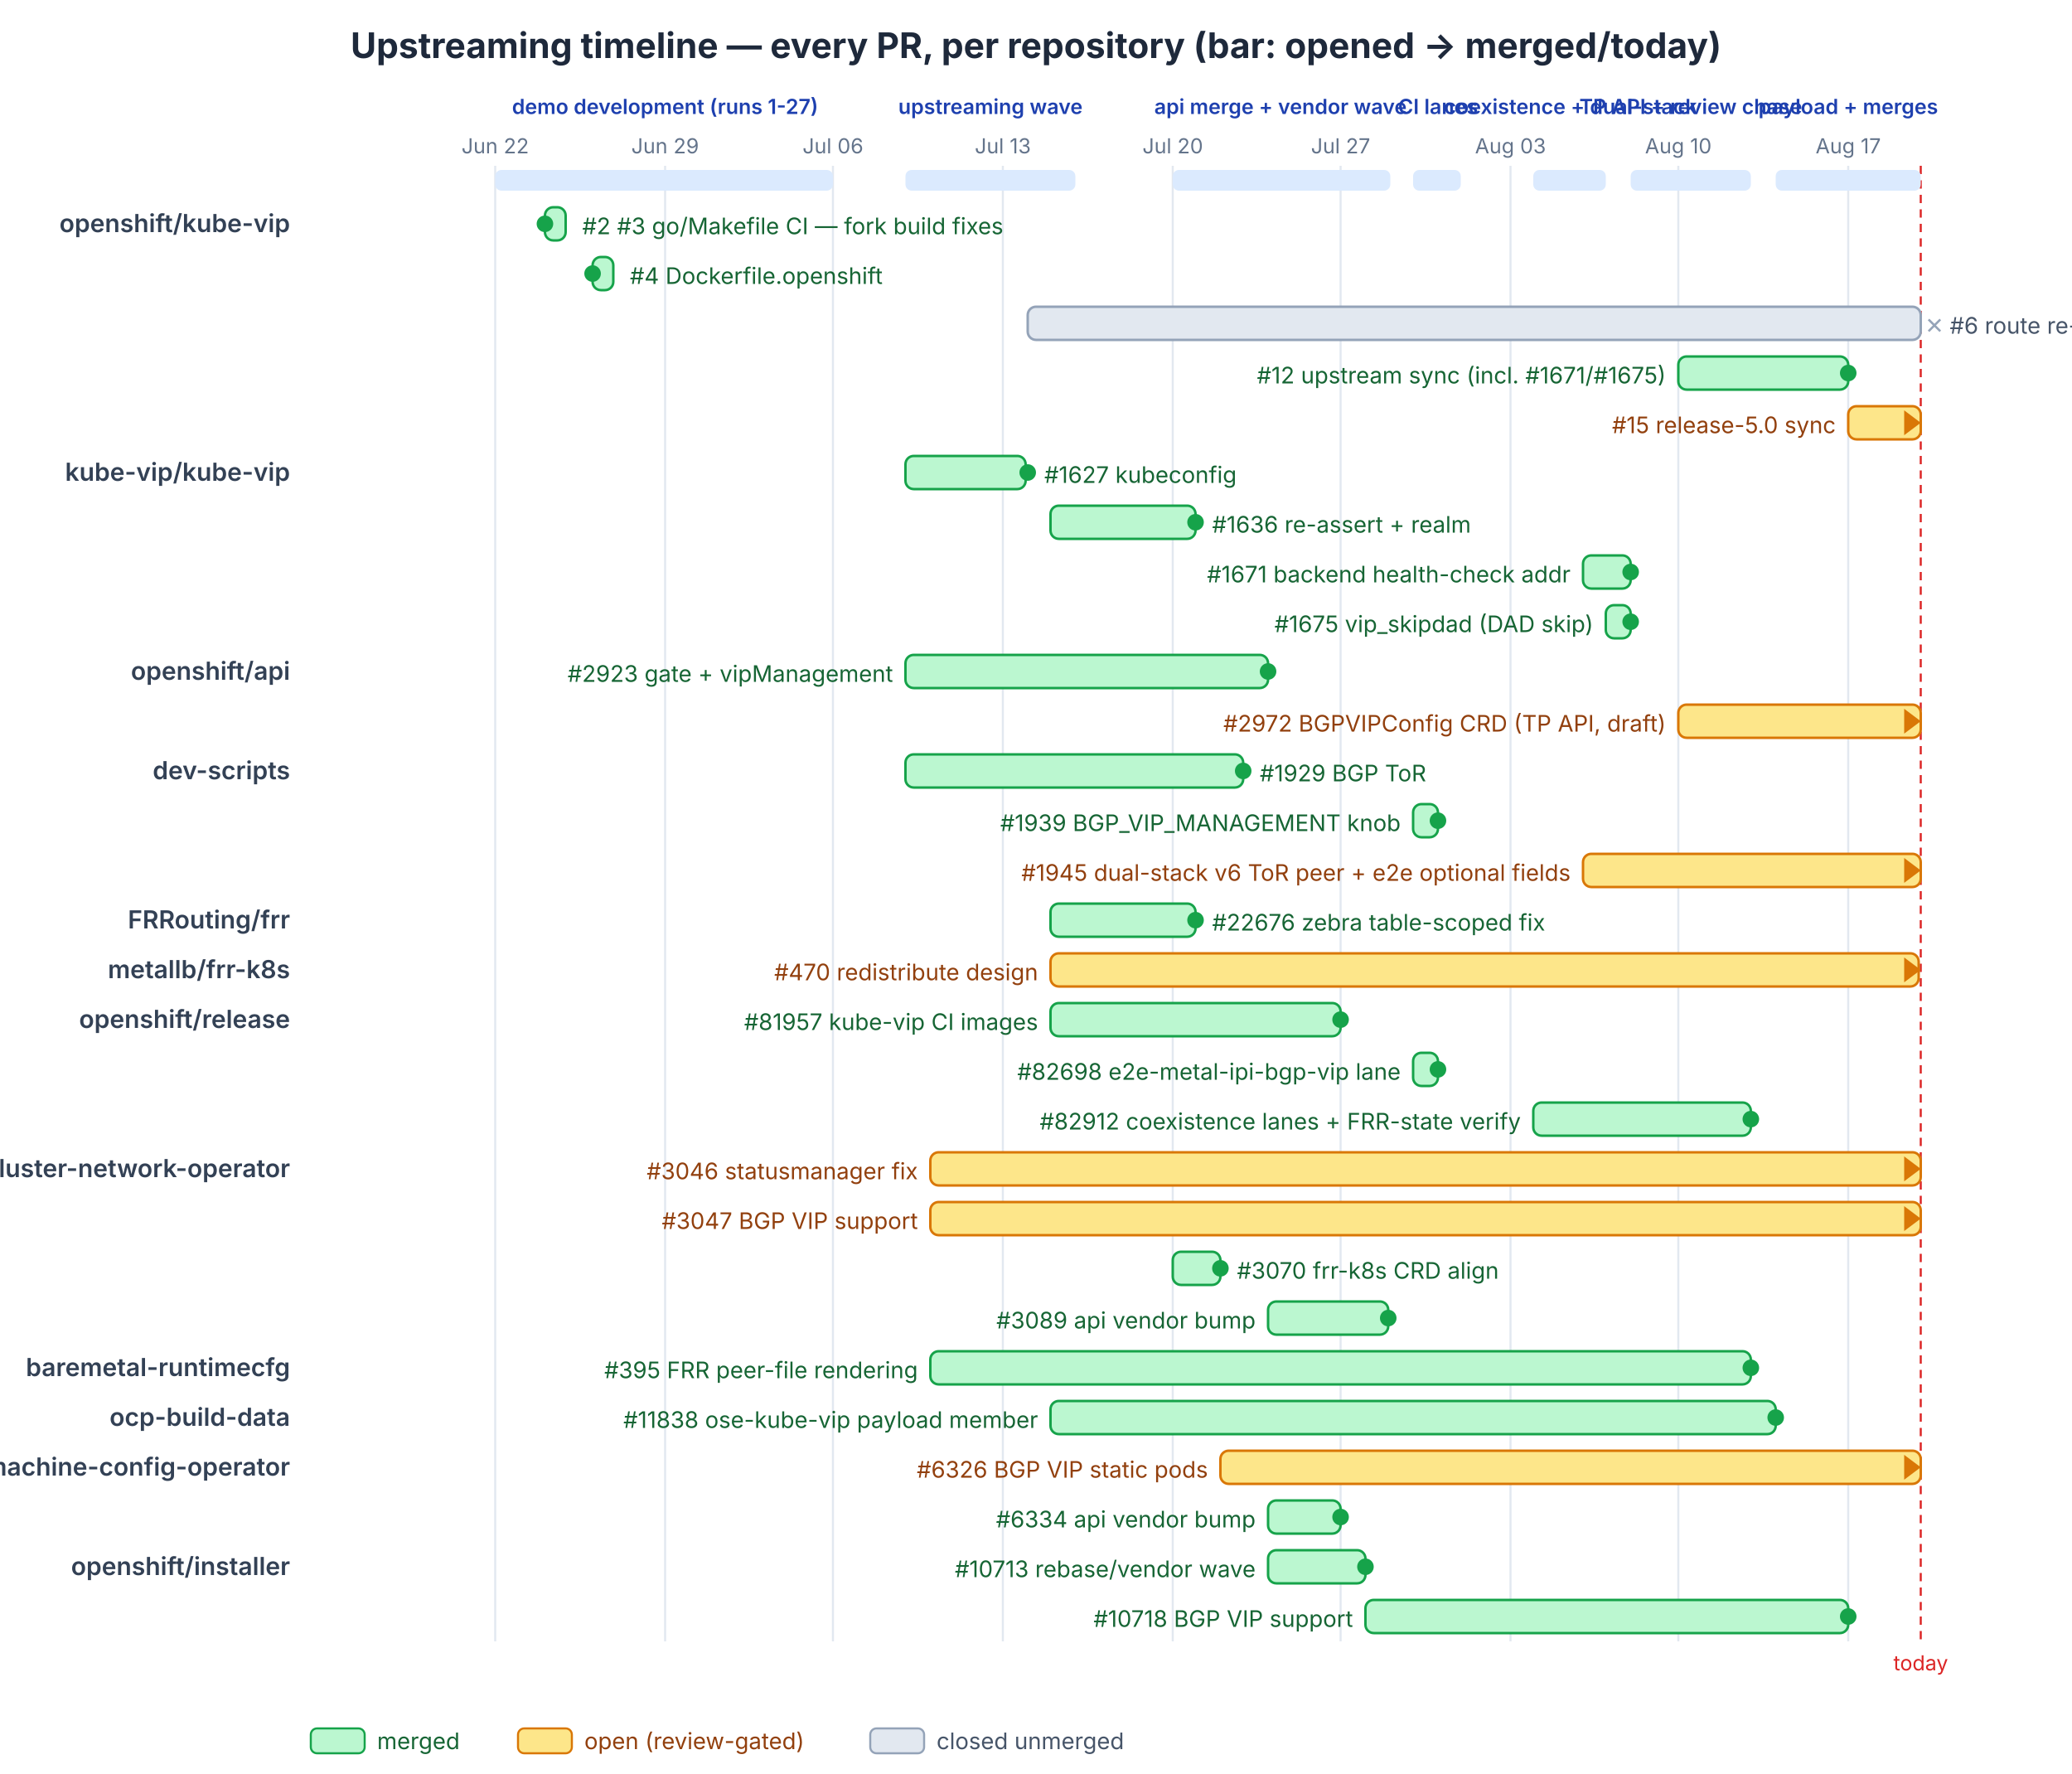
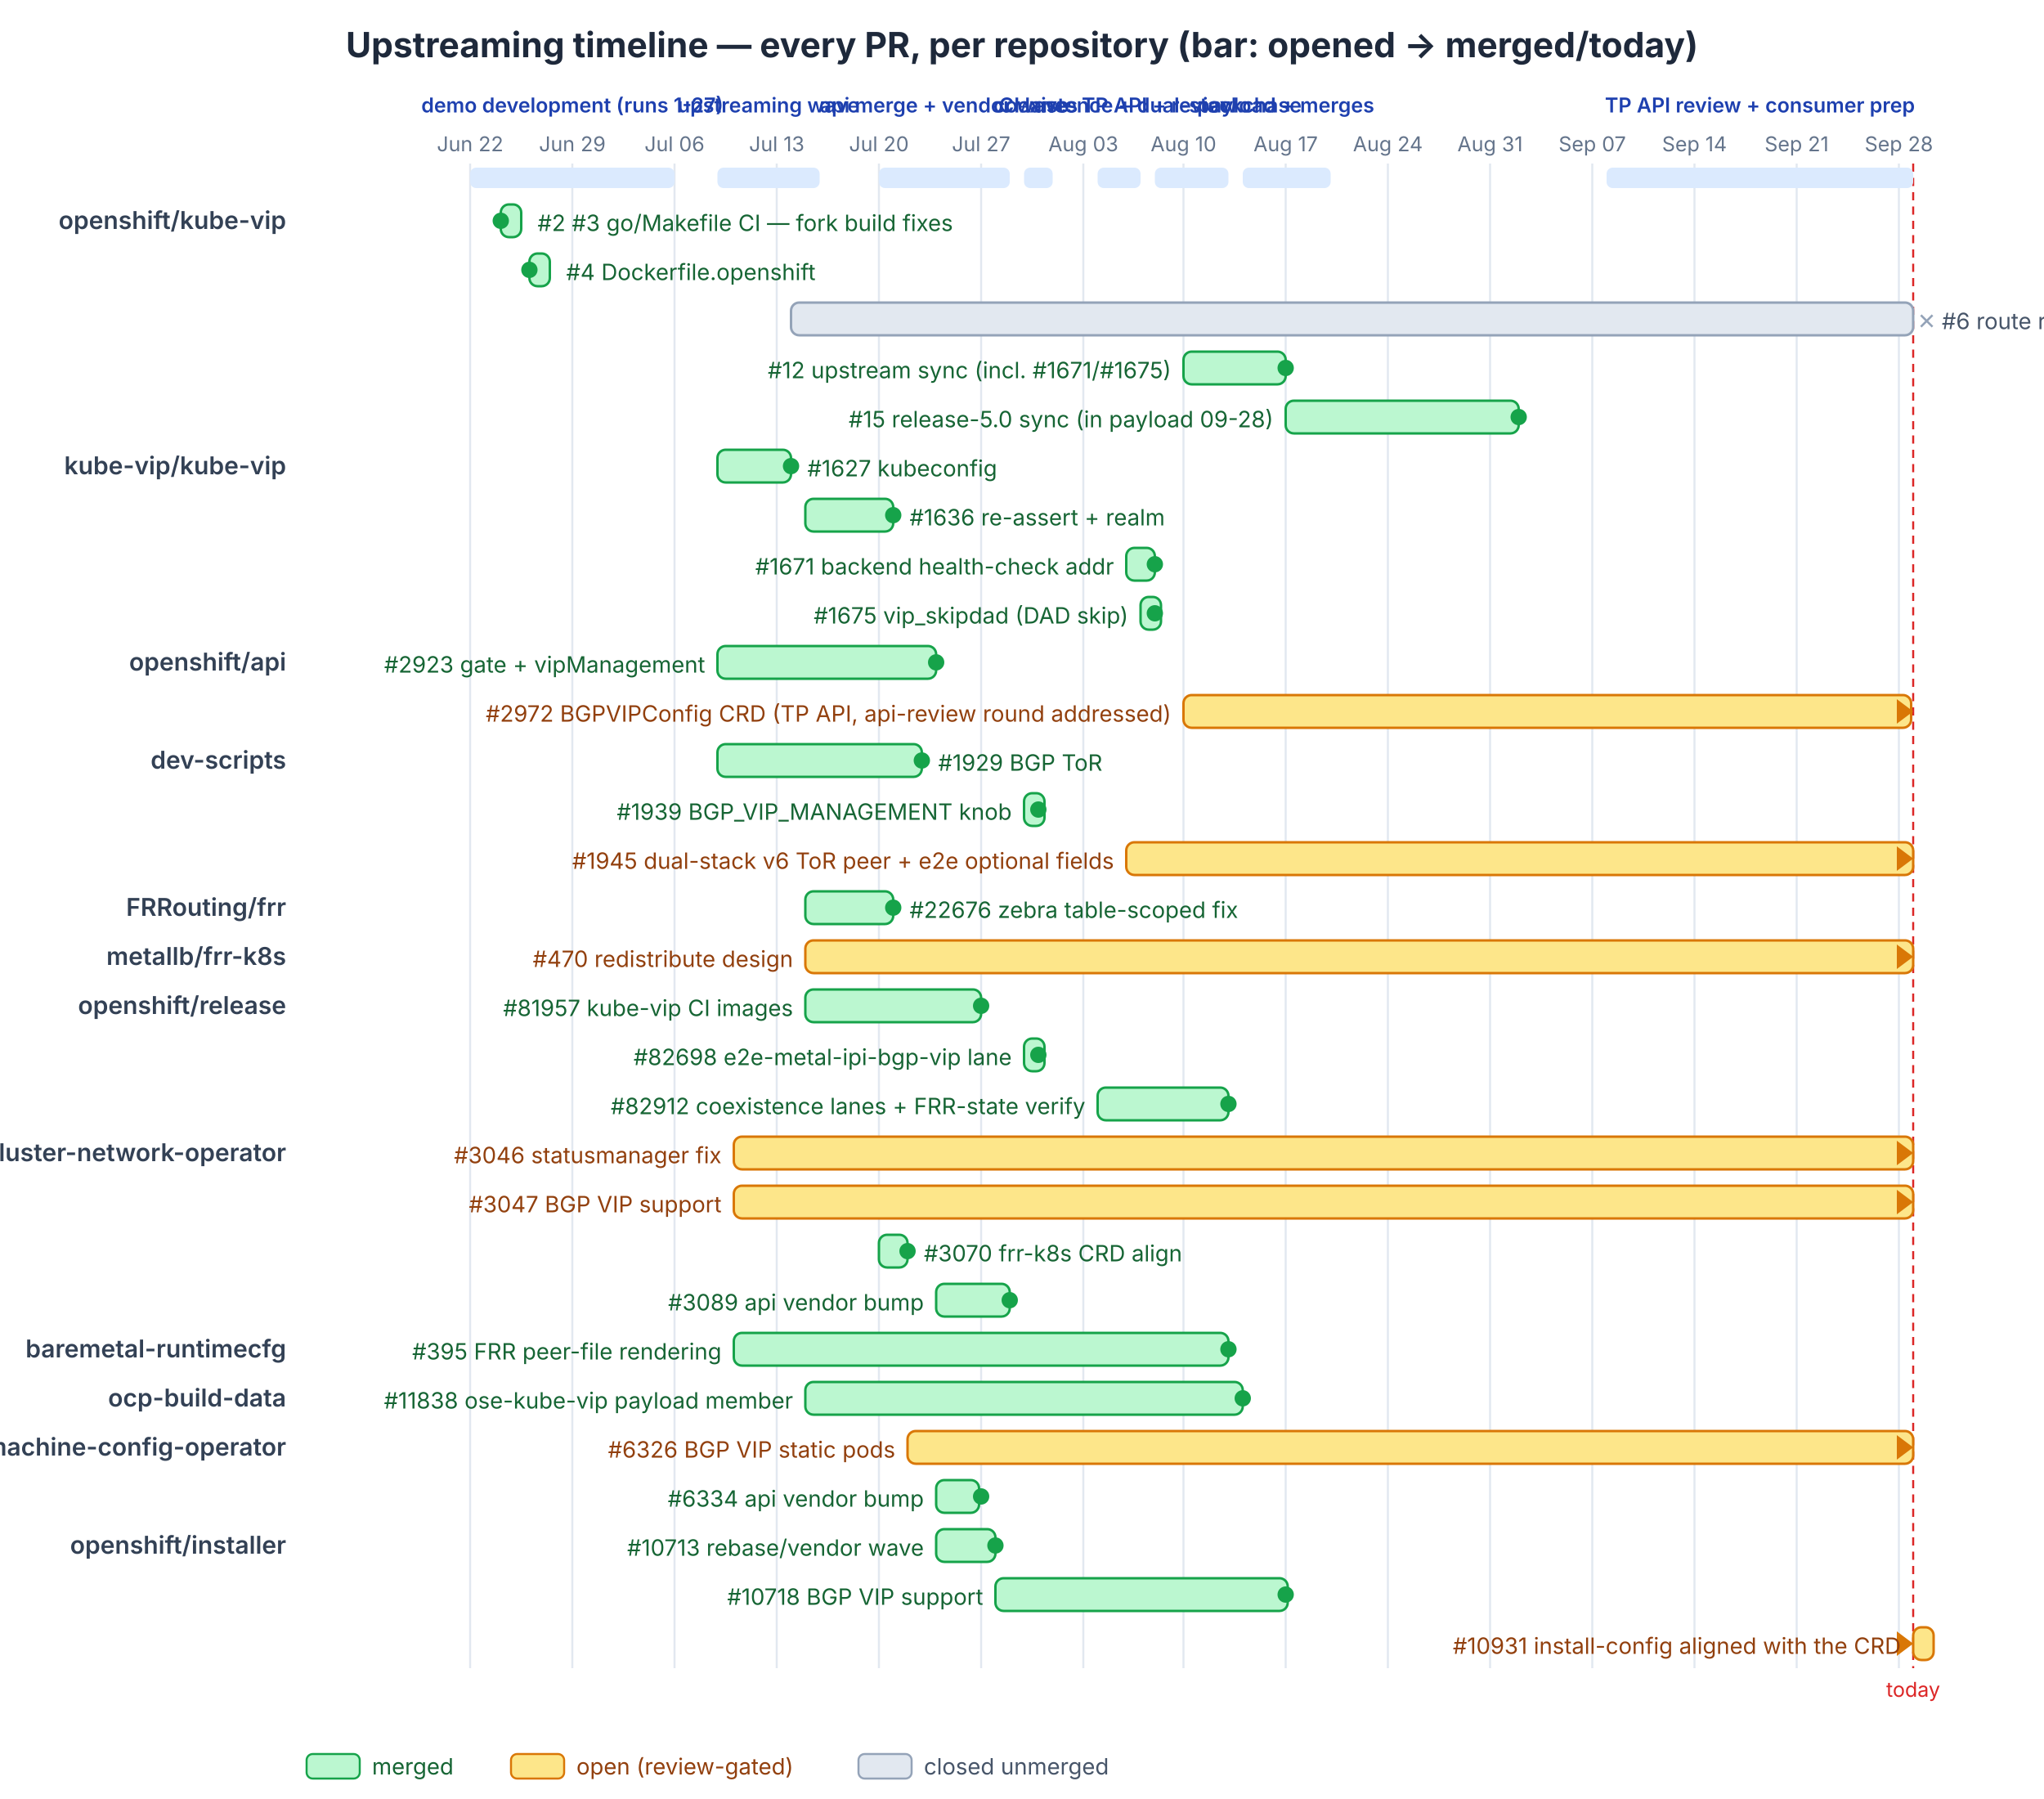
- <svg xmlns="http://www.w3.org/2000/svg" width="1000" height="856" viewBox="0 0 1000 856" font-family="Inter, Helvetica, Arial, sans-serif">
+ <svg xmlns="http://www.w3.org/2000/svg" width="1000" height="880" viewBox="0 0 1000 880" font-family="Inter, Helvetica, Arial, sans-serif">
  <text x="500" y="28" text-anchor="middle" font-size="17" font-weight="700" fill="#1e293b">Upstreaming timeline — every PR, per repository (bar: opened → merged/today)</text>
-   <line x1="239" y1="80" x2="239" y2="792" stroke="#e2e8f0" stroke-width="1" />
-   <text x="239" y="74" text-anchor="middle" font-size="10" fill="#64748b">Jun 22</text>
-   <line x1="321" y1="80" x2="321" y2="792" stroke="#e2e8f0" stroke-width="1" />
-   <text x="321" y="74" text-anchor="middle" font-size="10" fill="#64748b">Jun 29</text>
-   <line x1="402" y1="80" x2="402" y2="792" stroke="#e2e8f0" stroke-width="1" />
-   <text x="402" y="74" text-anchor="middle" font-size="10" fill="#64748b">Jul 06</text>
-   <line x1="484" y1="80" x2="484" y2="792" stroke="#e2e8f0" stroke-width="1" />
-   <text x="484" y="74" text-anchor="middle" font-size="10" fill="#64748b">Jul 13</text>
-   <line x1="566" y1="80" x2="566" y2="792" stroke="#e2e8f0" stroke-width="1" />
-   <text x="566" y="74" text-anchor="middle" font-size="10" fill="#64748b">Jul 20</text>
-   <line x1="647" y1="80" x2="647" y2="792" stroke="#e2e8f0" stroke-width="1" />
-   <text x="647" y="74" text-anchor="middle" font-size="10" fill="#64748b">Jul 27</text>
-   <line x1="729" y1="80" x2="729" y2="792" stroke="#e2e8f0" stroke-width="1" />
-   <text x="729" y="74" text-anchor="middle" font-size="10" fill="#64748b">Aug 03</text>
-   <line x1="810" y1="80" x2="810" y2="792" stroke="#e2e8f0" stroke-width="1" />
-   <text x="810" y="74" text-anchor="middle" font-size="10" fill="#64748b">Aug 10</text>
-   <line x1="892" y1="80" x2="892" y2="792" stroke="#e2e8f0" stroke-width="1" />
-   <text x="892" y="74" text-anchor="middle" font-size="10" fill="#64748b">Aug 17</text>
-   <line x1="927" y1="80" x2="927" y2="792" stroke="#dc2626" stroke-width="1" stroke-dasharray="4 3" />
-   <text x="927" y="806" text-anchor="middle" font-size="10" fill="#dc2626">today</text>
-   <rect x="239" y="82" width="163" height="10" rx="3" fill="#dbeafe" />
-   <text x="321" y="55" text-anchor="middle" font-size="10" font-weight="600" fill="#1e40af">demo development (runs 1-27)</text>
-   <rect x="437" y="82" width="82" height="10" rx="3" fill="#dbeafe" />
-   <text x="478" y="55" text-anchor="middle" font-size="10" font-weight="600" fill="#1e40af">upstreaming wave</text>
-   <rect x="566" y="82" width="105" height="10" rx="3" fill="#dbeafe" />
-   <text x="618" y="55" text-anchor="middle" font-size="10" font-weight="600" fill="#1e40af">api merge + vendor wave</text>
-   <rect x="682" y="82" width="23" height="10" rx="3" fill="#dbeafe" />
-   <text x="694" y="55" text-anchor="middle" font-size="10" font-weight="600" fill="#1e40af">CI lanes</text>
-   <rect x="740" y="82" width="35" height="10" rx="3" fill="#dbeafe" />
-   <text x="758" y="55" text-anchor="middle" font-size="10" font-weight="600" fill="#1e40af">coexistence + dual-stack</text>
-   <rect x="787" y="82" width="58" height="10" rx="3" fill="#dbeafe" />
-   <text x="816" y="55" text-anchor="middle" font-size="10" font-weight="600" fill="#1e40af">TP API + review chase</text>
-   <rect x="857" y="82" width="70" height="10" rx="3" fill="#dbeafe" />
-   <text x="892" y="55" text-anchor="middle" font-size="10" font-weight="600" fill="#1e40af">payload + merges</text>
+   <line x1="230" y1="80" x2="230" y2="816" stroke="#e2e8f0" stroke-width="1" />
+   <text x="230" y="74" text-anchor="middle" font-size="10" fill="#64748b">Jun 22</text>
+   <line x1="280" y1="80" x2="280" y2="816" stroke="#e2e8f0" stroke-width="1" />
+   <text x="280" y="74" text-anchor="middle" font-size="10" fill="#64748b">Jun 29</text>
+   <line x1="330" y1="80" x2="330" y2="816" stroke="#e2e8f0" stroke-width="1" />
+   <text x="330" y="74" text-anchor="middle" font-size="10" fill="#64748b">Jul 06</text>
+   <line x1="380" y1="80" x2="380" y2="816" stroke="#e2e8f0" stroke-width="1" />
+   <text x="380" y="74" text-anchor="middle" font-size="10" fill="#64748b">Jul 13</text>
+   <line x1="430" y1="80" x2="430" y2="816" stroke="#e2e8f0" stroke-width="1" />
+   <text x="430" y="74" text-anchor="middle" font-size="10" fill="#64748b">Jul 20</text>
+   <line x1="480" y1="80" x2="480" y2="816" stroke="#e2e8f0" stroke-width="1" />
+   <text x="480" y="74" text-anchor="middle" font-size="10" fill="#64748b">Jul 27</text>
+   <line x1="530" y1="80" x2="530" y2="816" stroke="#e2e8f0" stroke-width="1" />
+   <text x="530" y="74" text-anchor="middle" font-size="10" fill="#64748b">Aug 03</text>
+   <line x1="579" y1="80" x2="579" y2="816" stroke="#e2e8f0" stroke-width="1" />
+   <text x="579" y="74" text-anchor="middle" font-size="10" fill="#64748b">Aug 10</text>
+   <line x1="629" y1="80" x2="629" y2="816" stroke="#e2e8f0" stroke-width="1" />
+   <text x="629" y="74" text-anchor="middle" font-size="10" fill="#64748b">Aug 17</text>
+   <line x1="679" y1="80" x2="679" y2="816" stroke="#e2e8f0" stroke-width="1" />
+   <text x="679" y="74" text-anchor="middle" font-size="10" fill="#64748b">Aug 24</text>
+   <line x1="729" y1="80" x2="729" y2="816" stroke="#e2e8f0" stroke-width="1" />
+   <text x="729" y="74" text-anchor="middle" font-size="10" fill="#64748b">Aug 31</text>
+   <line x1="779" y1="80" x2="779" y2="816" stroke="#e2e8f0" stroke-width="1" />
+   <text x="779" y="74" text-anchor="middle" font-size="10" fill="#64748b">Sep 07</text>
+   <line x1="829" y1="80" x2="829" y2="816" stroke="#e2e8f0" stroke-width="1" />
+   <text x="829" y="74" text-anchor="middle" font-size="10" fill="#64748b">Sep 14</text>
+   <line x1="879" y1="80" x2="879" y2="816" stroke="#e2e8f0" stroke-width="1" />
+   <text x="879" y="74" text-anchor="middle" font-size="10" fill="#64748b">Sep 21</text>
+   <line x1="929" y1="80" x2="929" y2="816" stroke="#e2e8f0" stroke-width="1" />
+   <text x="929" y="74" text-anchor="middle" font-size="10" fill="#64748b">Sep 28</text>
+   <line x1="936" y1="80" x2="936" y2="816" stroke="#dc2626" stroke-width="1" stroke-dasharray="4 3" />
+   <text x="936" y="830" text-anchor="middle" font-size="10" fill="#dc2626">today</text>
+   <rect x="230" y="82" width="100" height="10" rx="3" fill="#dbeafe" />
+   <text x="280" y="55" text-anchor="middle" font-size="10" font-weight="600" fill="#1e40af">demo development (runs 1-27)</text>
+   <rect x="351" y="82" width="50" height="10" rx="3" fill="#dbeafe" />
+   <text x="376" y="55" text-anchor="middle" font-size="10" font-weight="600" fill="#1e40af">upstreaming wave</text>
+   <rect x="430" y="82" width="64" height="10" rx="3" fill="#dbeafe" />
+   <text x="462" y="55" text-anchor="middle" font-size="10" font-weight="600" fill="#1e40af">api merge + vendor wave</text>
+   <rect x="501" y="82" width="14" height="10" rx="3" fill="#dbeafe" />
+   <text x="508" y="55" text-anchor="middle" font-size="10" font-weight="600" fill="#1e40af">CI lanes</text>
+   <rect x="537" y="82" width="21" height="10" rx="3" fill="#dbeafe" />
+   <text x="547" y="55" text-anchor="middle" font-size="10" font-weight="600" fill="#1e40af">coexistence + dual-stack</text>
+   <rect x="565" y="82" width="36" height="10" rx="3" fill="#dbeafe" />
+   <text x="583" y="55" text-anchor="middle" font-size="10" font-weight="600" fill="#1e40af">TP API + review chase</text>
+   <rect x="608" y="82" width="43" height="10" rx="3" fill="#dbeafe" />
+   <text x="629" y="55" text-anchor="middle" font-size="10" font-weight="600" fill="#1e40af">payload + merges</text>
+   <rect x="786" y="82" width="150" height="10" rx="3" fill="#dbeafe" />
+   <text x="861" y="55" text-anchor="middle" font-size="10" font-weight="600" fill="#1e40af">TP API review + consumer prep</text>
  <text x="140" y="112" text-anchor="end" font-size="12" font-weight="600" fill="#334155">openshift/kube-vip</text>
-   <rect x="263" y="100" width="10" height="16" rx="4" fill="#bbf7d0" stroke="#16a34a" stroke-width="1.2" />
-   <circle cx="263" cy="108" r="4" fill="#16a34a" />
-   <text x="281" y="113" font-size="11" fill="#166534">#2 #3 go/Makefile CI — fork build fixes</text>
-   <rect x="286" y="124" width="10" height="16" rx="4" fill="#bbf7d0" stroke="#16a34a" stroke-width="1.2" />
-   <circle cx="286" cy="132" r="4" fill="#16a34a" />
-   <text x="304" y="137" font-size="11" fill="#166534">#4 Dockerfile.openshift</text>
-   <rect x="496" y="148" width="431" height="16" rx="4" fill="#e2e8f0" stroke="#94a3b8" stroke-width="1.2" />
-   <text x="929" y="161" font-size="11" fill="#94a3b8">✕</text>
-   <text x="941" y="161" font-size="11" fill="#475569">#6 route re-assert — closed: FRR fix suffices</text>
-   <rect x="810" y="172" width="82" height="16" rx="4" fill="#bbf7d0" stroke="#16a34a" stroke-width="1.2" />
-   <circle cx="892" cy="180" r="4" fill="#16a34a" />
-   <text x="804" y="185" text-anchor="end" font-size="11" fill="#166534">#12 upstream sync (incl. #1671/#1675)</text>
-   <rect x="892" y="196" width="35" height="16" rx="4" fill="#fde68a" stroke="#d97706" stroke-width="1.2" />
-   <path d="M919,198 L927,204 L919,210 z" fill="#d97706" />
-   <text x="886" y="209" text-anchor="end" font-size="11" fill="#92400e">#15 release-5.0 sync</text>
+   <rect x="245" y="100" width="10" height="16" rx="4" fill="#bbf7d0" stroke="#16a34a" stroke-width="1.2" />
+   <circle cx="245" cy="108" r="4" fill="#16a34a" />
+   <text x="263" y="113" font-size="11" fill="#166534">#2 #3 go/Makefile CI — fork build fixes</text>
+   <rect x="259" y="124" width="10" height="16" rx="4" fill="#bbf7d0" stroke="#16a34a" stroke-width="1.2" />
+   <circle cx="259" cy="132" r="4" fill="#16a34a" />
+   <text x="277" y="137" font-size="11" fill="#166534">#4 Dockerfile.openshift</text>
+   <rect x="387" y="148" width="549" height="16" rx="4" fill="#e2e8f0" stroke="#94a3b8" stroke-width="1.2" />
+   <text x="938" y="161" font-size="11" fill="#94a3b8">✕</text>
+   <text x="950" y="161" font-size="11" fill="#475569">#6 route re-assert — closed: FRR fix suffices</text>
+   <rect x="579" y="172" width="50" height="16" rx="4" fill="#bbf7d0" stroke="#16a34a" stroke-width="1.2" />
+   <circle cx="629" cy="180" r="4" fill="#16a34a" />
+   <text x="573" y="185" text-anchor="end" font-size="11" fill="#166534">#12 upstream sync (incl. #1671/#1675)</text>
+   <rect x="629" y="196" width="114" height="16" rx="4" fill="#bbf7d0" stroke="#16a34a" stroke-width="1.2" />
+   <circle cx="743" cy="204" r="4" fill="#16a34a" />
+   <text x="623" y="209" text-anchor="end" font-size="11" fill="#166534">#15 release-5.0 sync (in payload 09-28)</text>
  <text x="140" y="232" text-anchor="end" font-size="12" font-weight="600" fill="#334155">kube-vip/kube-vip</text>
-   <rect x="437" y="220" width="58" height="16" rx="4" fill="#bbf7d0" stroke="#16a34a" stroke-width="1.2" />
-   <circle cx="496" cy="228" r="4" fill="#16a34a" />
-   <text x="504" y="233" font-size="11" fill="#166534">#1627 kubeconfig</text>
-   <rect x="507" y="244" width="70" height="16" rx="4" fill="#bbf7d0" stroke="#16a34a" stroke-width="1.2" />
-   <circle cx="577" cy="252" r="4" fill="#16a34a" />
-   <text x="585" y="257" font-size="11" fill="#166534">#1636 re-assert + realm</text>
-   <rect x="764" y="268" width="23" height="16" rx="4" fill="#bbf7d0" stroke="#16a34a" stroke-width="1.2" />
-   <circle cx="787" cy="276" r="4" fill="#16a34a" />
-   <text x="758" y="281" text-anchor="end" font-size="11" fill="#166534">#1671 backend health-check addr</text>
-   <rect x="775" y="292" width="12" height="16" rx="4" fill="#bbf7d0" stroke="#16a34a" stroke-width="1.2" />
-   <circle cx="787" cy="300" r="4" fill="#16a34a" />
-   <text x="769" y="305" text-anchor="end" font-size="11" fill="#166534">#1675 vip_skipdad (DAD skip)</text>
+   <rect x="351" y="220" width="36" height="16" rx="4" fill="#bbf7d0" stroke="#16a34a" stroke-width="1.2" />
+   <circle cx="387" cy="228" r="4" fill="#16a34a" />
+   <text x="395" y="233" font-size="11" fill="#166534">#1627 kubeconfig</text>
+   <rect x="394" y="244" width="43" height="16" rx="4" fill="#bbf7d0" stroke="#16a34a" stroke-width="1.2" />
+   <circle cx="437" cy="252" r="4" fill="#16a34a" />
+   <text x="445" y="257" font-size="11" fill="#166534">#1636 re-assert + realm</text>
+   <rect x="551" y="268" width="14" height="16" rx="4" fill="#bbf7d0" stroke="#16a34a" stroke-width="1.2" />
+   <circle cx="565" cy="276" r="4" fill="#16a34a" />
+   <text x="545" y="281" text-anchor="end" font-size="11" fill="#166534">#1671 backend health-check addr</text>
+   <rect x="558" y="292" width="10" height="16" rx="4" fill="#bbf7d0" stroke="#16a34a" stroke-width="1.2" />
+   <circle cx="565" cy="300" r="4" fill="#16a34a" />
+   <text x="552" y="305" text-anchor="end" font-size="11" fill="#166534">#1675 vip_skipdad (DAD skip)</text>
  <text x="140" y="328" text-anchor="end" font-size="12" font-weight="600" fill="#334155">openshift/api</text>
-   <rect x="437" y="316" width="175" height="16" rx="4" fill="#bbf7d0" stroke="#16a34a" stroke-width="1.2" />
-   <circle cx="612" cy="324" r="4" fill="#16a34a" />
-   <text x="431" y="329" text-anchor="end" font-size="11" fill="#166534">#2923 gate + vipManagement</text>
-   <rect x="810" y="340" width="117" height="16" rx="4" fill="#fde68a" stroke="#d97706" stroke-width="1.2" />
-   <path d="M919,342 L927,348 L919,354 z" fill="#d97706" />
-   <text x="804" y="353" text-anchor="end" font-size="11" fill="#92400e">#2972 BGPVIPConfig CRD (TP API, draft)</text>
+   <rect x="351" y="316" width="107" height="16" rx="4" fill="#bbf7d0" stroke="#16a34a" stroke-width="1.2" />
+   <circle cx="458" cy="324" r="4" fill="#16a34a" />
+   <text x="345" y="329" text-anchor="end" font-size="11" fill="#166534">#2923 gate + vipManagement</text>
+   <rect x="579" y="340" width="356" height="16" rx="4" fill="#fde68a" stroke="#d97706" stroke-width="1.2" />
+   <path d="M928,342 L936,348 L928,354 z" fill="#d97706" />
+   <text x="573" y="353" text-anchor="end" font-size="11" fill="#92400e">#2972 BGPVIPConfig CRD (TP API, api-review round addressed)</text>
  <text x="140" y="376" text-anchor="end" font-size="12" font-weight="600" fill="#334155">dev-scripts</text>
-   <rect x="437" y="364" width="163" height="16" rx="4" fill="#bbf7d0" stroke="#16a34a" stroke-width="1.2" />
-   <circle cx="600" cy="372" r="4" fill="#16a34a" />
-   <text x="608" y="377" font-size="11" fill="#166534">#1929 BGP ToR</text>
-   <rect x="682" y="388" width="12" height="16" rx="4" fill="#bbf7d0" stroke="#16a34a" stroke-width="1.2" />
-   <circle cx="694" cy="396" r="4" fill="#16a34a" />
-   <text x="676" y="401" text-anchor="end" font-size="11" fill="#166534">#1939 BGP_VIP_MANAGEMENT knob</text>
-   <rect x="764" y="412" width="163" height="16" rx="4" fill="#fde68a" stroke="#d97706" stroke-width="1.2" />
-   <path d="M919,414 L927,420 L919,426 z" fill="#d97706" />
-   <text x="758" y="425" text-anchor="end" font-size="11" fill="#92400e">#1945 dual-stack v6 ToR peer + e2e optional fields</text>
+   <rect x="351" y="364" width="100" height="16" rx="4" fill="#bbf7d0" stroke="#16a34a" stroke-width="1.2" />
+   <circle cx="451" cy="372" r="4" fill="#16a34a" />
+   <text x="459" y="377" font-size="11" fill="#166534">#1929 BGP ToR</text>
+   <rect x="501" y="388" width="10" height="16" rx="4" fill="#bbf7d0" stroke="#16a34a" stroke-width="1.2" />
+   <circle cx="508" cy="396" r="4" fill="#16a34a" />
+   <text x="495" y="401" text-anchor="end" font-size="11" fill="#166534">#1939 BGP_VIP_MANAGEMENT knob</text>
+   <rect x="551" y="412" width="385" height="16" rx="4" fill="#fde68a" stroke="#d97706" stroke-width="1.2" />
+   <path d="M928,414 L936,420 L928,426 z" fill="#d97706" />
+   <text x="545" y="425" text-anchor="end" font-size="11" fill="#92400e">#1945 dual-stack v6 ToR peer + e2e optional fields</text>
  <text x="140" y="448" text-anchor="end" font-size="12" font-weight="600" fill="#334155">FRRouting/frr</text>
-   <rect x="507" y="436" width="70" height="16" rx="4" fill="#bbf7d0" stroke="#16a34a" stroke-width="1.2" />
-   <circle cx="577" cy="444" r="4" fill="#16a34a" />
-   <text x="585" y="449" font-size="11" fill="#166534">#22676 zebra table-scoped fix</text>
+   <rect x="394" y="436" width="43" height="16" rx="4" fill="#bbf7d0" stroke="#16a34a" stroke-width="1.2" />
+   <circle cx="437" cy="444" r="4" fill="#16a34a" />
+   <text x="445" y="449" font-size="11" fill="#166534">#22676 zebra table-scoped fix</text>
  <text x="140" y="472" text-anchor="end" font-size="12" font-weight="600" fill="#334155">metallb/frr-k8s</text>
-   <rect x="507" y="460" width="419" height="16" rx="4" fill="#fde68a" stroke="#d97706" stroke-width="1.2" />
-   <path d="M919,462 L927,468 L919,474 z" fill="#d97706" />
-   <text x="501" y="473" text-anchor="end" font-size="11" fill="#92400e">#470 redistribute design</text>
+   <rect x="394" y="460" width="542" height="16" rx="4" fill="#fde68a" stroke="#d97706" stroke-width="1.2" />
+   <path d="M928,462 L936,468 L928,474 z" fill="#d97706" />
+   <text x="388" y="473" text-anchor="end" font-size="11" fill="#92400e">#470 redistribute design</text>
  <text x="140" y="496" text-anchor="end" font-size="12" font-weight="600" fill="#334155">openshift/release</text>
-   <rect x="507" y="484" width="140" height="16" rx="4" fill="#bbf7d0" stroke="#16a34a" stroke-width="1.2" />
-   <circle cx="647" cy="492" r="4" fill="#16a34a" />
-   <text x="501" y="497" text-anchor="end" font-size="11" fill="#166534">#81957 kube-vip CI images</text>
-   <rect x="682" y="508" width="12" height="16" rx="4" fill="#bbf7d0" stroke="#16a34a" stroke-width="1.2" />
-   <circle cx="694" cy="516" r="4" fill="#16a34a" />
-   <text x="676" y="521" text-anchor="end" font-size="11" fill="#166534">#82698 e2e-metal-ipi-bgp-vip lane</text>
-   <rect x="740" y="532" width="105" height="16" rx="4" fill="#bbf7d0" stroke="#16a34a" stroke-width="1.2" />
-   <circle cx="845" cy="540" r="4" fill="#16a34a" />
-   <text x="734" y="545" text-anchor="end" font-size="11" fill="#166534">#82912 coexistence lanes + FRR-state verify</text>
+   <rect x="394" y="484" width="86" height="16" rx="4" fill="#bbf7d0" stroke="#16a34a" stroke-width="1.2" />
+   <circle cx="480" cy="492" r="4" fill="#16a34a" />
+   <text x="388" y="497" text-anchor="end" font-size="11" fill="#166534">#81957 kube-vip CI images</text>
+   <rect x="501" y="508" width="10" height="16" rx="4" fill="#bbf7d0" stroke="#16a34a" stroke-width="1.2" />
+   <circle cx="508" cy="516" r="4" fill="#16a34a" />
+   <text x="495" y="521" text-anchor="end" font-size="11" fill="#166534">#82698 e2e-metal-ipi-bgp-vip lane</text>
+   <rect x="537" y="532" width="64" height="16" rx="4" fill="#bbf7d0" stroke="#16a34a" stroke-width="1.2" />
+   <circle cx="601" cy="540" r="4" fill="#16a34a" />
+   <text x="531" y="545" text-anchor="end" font-size="11" fill="#166534">#82912 coexistence lanes + FRR-state verify</text>
  <text x="140" y="568" text-anchor="end" font-size="12" font-weight="600" fill="#334155">cluster-network-operator</text>
-   <rect x="449" y="556" width="478" height="16" rx="4" fill="#fde68a" stroke="#d97706" stroke-width="1.2" />
-   <path d="M919,558 L927,564 L919,570 z" fill="#d97706" />
-   <text x="443" y="569" text-anchor="end" font-size="11" fill="#92400e">#3046 statusmanager fix</text>
-   <rect x="449" y="580" width="478" height="16" rx="4" fill="#fde68a" stroke="#d97706" stroke-width="1.2" />
-   <path d="M919,582 L927,588 L919,594 z" fill="#d97706" />
-   <text x="443" y="593" text-anchor="end" font-size="11" fill="#92400e">#3047 BGP VIP support</text>
-   <rect x="566" y="604" width="23" height="16" rx="4" fill="#bbf7d0" stroke="#16a34a" stroke-width="1.2" />
-   <circle cx="589" cy="612" r="4" fill="#16a34a" />
-   <text x="597" y="617" font-size="11" fill="#166534">#3070 frr-k8s CRD align</text>
-   <rect x="612" y="628" width="58" height="16" rx="4" fill="#bbf7d0" stroke="#16a34a" stroke-width="1.2" />
-   <circle cx="670" cy="636" r="4" fill="#16a34a" />
-   <text x="606" y="641" text-anchor="end" font-size="11" fill="#166534">#3089 api vendor bump</text>
+   <rect x="359" y="556" width="577" height="16" rx="4" fill="#fde68a" stroke="#d97706" stroke-width="1.2" />
+   <path d="M928,558 L936,564 L928,570 z" fill="#d97706" />
+   <text x="353" y="569" text-anchor="end" font-size="11" fill="#92400e">#3046 statusmanager fix</text>
+   <rect x="359" y="580" width="577" height="16" rx="4" fill="#fde68a" stroke="#d97706" stroke-width="1.2" />
+   <path d="M928,582 L936,588 L928,594 z" fill="#d97706" />
+   <text x="353" y="593" text-anchor="end" font-size="11" fill="#92400e">#3047 BGP VIP support</text>
+   <rect x="430" y="604" width="14" height="16" rx="4" fill="#bbf7d0" stroke="#16a34a" stroke-width="1.2" />
+   <circle cx="444" cy="612" r="4" fill="#16a34a" />
+   <text x="452" y="617" font-size="11" fill="#166534">#3070 frr-k8s CRD align</text>
+   <rect x="458" y="628" width="36" height="16" rx="4" fill="#bbf7d0" stroke="#16a34a" stroke-width="1.2" />
+   <circle cx="494" cy="636" r="4" fill="#16a34a" />
+   <text x="452" y="641" text-anchor="end" font-size="11" fill="#166534">#3089 api vendor bump</text>
  <text x="140" y="664" text-anchor="end" font-size="12" font-weight="600" fill="#334155">baremetal-runtimecfg</text>
-   <rect x="449" y="652" width="396" height="16" rx="4" fill="#bbf7d0" stroke="#16a34a" stroke-width="1.2" />
-   <circle cx="845" cy="660" r="4" fill="#16a34a" />
-   <text x="443" y="665" text-anchor="end" font-size="11" fill="#166534">#395 FRR peer-file rendering</text>
+   <rect x="359" y="652" width="242" height="16" rx="4" fill="#bbf7d0" stroke="#16a34a" stroke-width="1.2" />
+   <circle cx="601" cy="660" r="4" fill="#16a34a" />
+   <text x="353" y="665" text-anchor="end" font-size="11" fill="#166534">#395 FRR peer-file rendering</text>
  <text x="140" y="688" text-anchor="end" font-size="12" font-weight="600" fill="#334155">ocp-build-data</text>
-   <rect x="507" y="676" width="350" height="16" rx="4" fill="#bbf7d0" stroke="#16a34a" stroke-width="1.2" />
-   <circle cx="857" cy="684" r="4" fill="#16a34a" />
-   <text x="501" y="689" text-anchor="end" font-size="11" fill="#166534">#11838 ose-kube-vip payload member</text>
+   <rect x="394" y="676" width="214" height="16" rx="4" fill="#bbf7d0" stroke="#16a34a" stroke-width="1.2" />
+   <circle cx="608" cy="684" r="4" fill="#16a34a" />
+   <text x="388" y="689" text-anchor="end" font-size="11" fill="#166534">#11838 ose-kube-vip payload member</text>
  <text x="140" y="712" text-anchor="end" font-size="12" font-weight="600" fill="#334155">machine-config-operator</text>
-   <rect x="589" y="700" width="338" height="16" rx="4" fill="#fde68a" stroke="#d97706" stroke-width="1.2" />
-   <path d="M919,702 L927,708 L919,714 z" fill="#d97706" />
-   <text x="583" y="713" text-anchor="end" font-size="11" fill="#92400e">#6326 BGP VIP static pods</text>
-   <rect x="612" y="724" width="35" height="16" rx="4" fill="#bbf7d0" stroke="#16a34a" stroke-width="1.2" />
-   <circle cx="647" cy="732" r="4" fill="#16a34a" />
-   <text x="606" y="737" text-anchor="end" font-size="11" fill="#166534">#6334 api vendor bump</text>
+   <rect x="444" y="700" width="492" height="16" rx="4" fill="#fde68a" stroke="#d97706" stroke-width="1.2" />
+   <path d="M928,702 L936,708 L928,714 z" fill="#d97706" />
+   <text x="438" y="713" text-anchor="end" font-size="11" fill="#92400e">#6326 BGP VIP static pods</text>
+   <rect x="458" y="724" width="21" height="16" rx="4" fill="#bbf7d0" stroke="#16a34a" stroke-width="1.2" />
+   <circle cx="480" cy="732" r="4" fill="#16a34a" />
+   <text x="452" y="737" text-anchor="end" font-size="11" fill="#166534">#6334 api vendor bump</text>
  <text x="140" y="760" text-anchor="end" font-size="12" font-weight="600" fill="#334155">openshift/installer</text>
-   <rect x="612" y="748" width="47" height="16" rx="4" fill="#bbf7d0" stroke="#16a34a" stroke-width="1.2" />
-   <circle cx="659" cy="756" r="4" fill="#16a34a" />
-   <text x="606" y="761" text-anchor="end" font-size="11" fill="#166534">#10713 rebase/vendor wave</text>
-   <rect x="659" y="772" width="233" height="16" rx="4" fill="#bbf7d0" stroke="#16a34a" stroke-width="1.2" />
-   <circle cx="892" cy="780" r="4" fill="#16a34a" />
-   <text x="653" y="785" text-anchor="end" font-size="11" fill="#166534">#10718 BGP VIP support</text>
+   <rect x="458" y="748" width="29" height="16" rx="4" fill="#bbf7d0" stroke="#16a34a" stroke-width="1.2" />
+   <circle cx="487" cy="756" r="4" fill="#16a34a" />
+   <text x="452" y="761" text-anchor="end" font-size="11" fill="#166534">#10713 rebase/vendor wave</text>
+   <rect x="487" y="772" width="143" height="16" rx="4" fill="#bbf7d0" stroke="#16a34a" stroke-width="1.2" />
+   <circle cx="629" cy="780" r="4" fill="#16a34a" />
+   <text x="481" y="785" text-anchor="end" font-size="11" fill="#166534">#10718 BGP VIP support</text>
+   <rect x="936" y="796" width="10" height="16" rx="4" fill="#fde68a" stroke="#d97706" stroke-width="1.2" />
+   <path d="M928,798 L936,804 L928,810 z" fill="#d97706" />
+   <text x="930" y="809" text-anchor="end" font-size="11" fill="#92400e">#10931 install-config aligned with the CRD</text>
  <g font-size="11">
-     <rect x="150" y="834" width="26" height="12" rx="3" fill="#bbf7d0" stroke="#16a34a" />
-     <text x="182" y="844" fill="#166534">merged</text>
-     <rect x="250" y="834" width="26" height="12" rx="3" fill="#fde68a" stroke="#d97706" />
-     <text x="282" y="844" fill="#92400e">open (review-gated)</text>
-     <rect x="420" y="834" width="26" height="12" rx="3" fill="#e2e8f0" stroke="#94a3b8" />
-     <text x="452" y="844" fill="#475569">closed unmerged</text>
+     <rect x="150" y="858" width="26" height="12" rx="3" fill="#bbf7d0" stroke="#16a34a" />
+     <text x="182" y="868" fill="#166534">merged</text>
+     <rect x="250" y="858" width="26" height="12" rx="3" fill="#fde68a" stroke="#d97706" />
+     <text x="282" y="868" fill="#92400e">open (review-gated)</text>
+     <rect x="420" y="858" width="26" height="12" rx="3" fill="#e2e8f0" stroke="#94a3b8" />
+     <text x="452" y="868" fill="#475569">closed unmerged</text>
  </g>
</svg>
